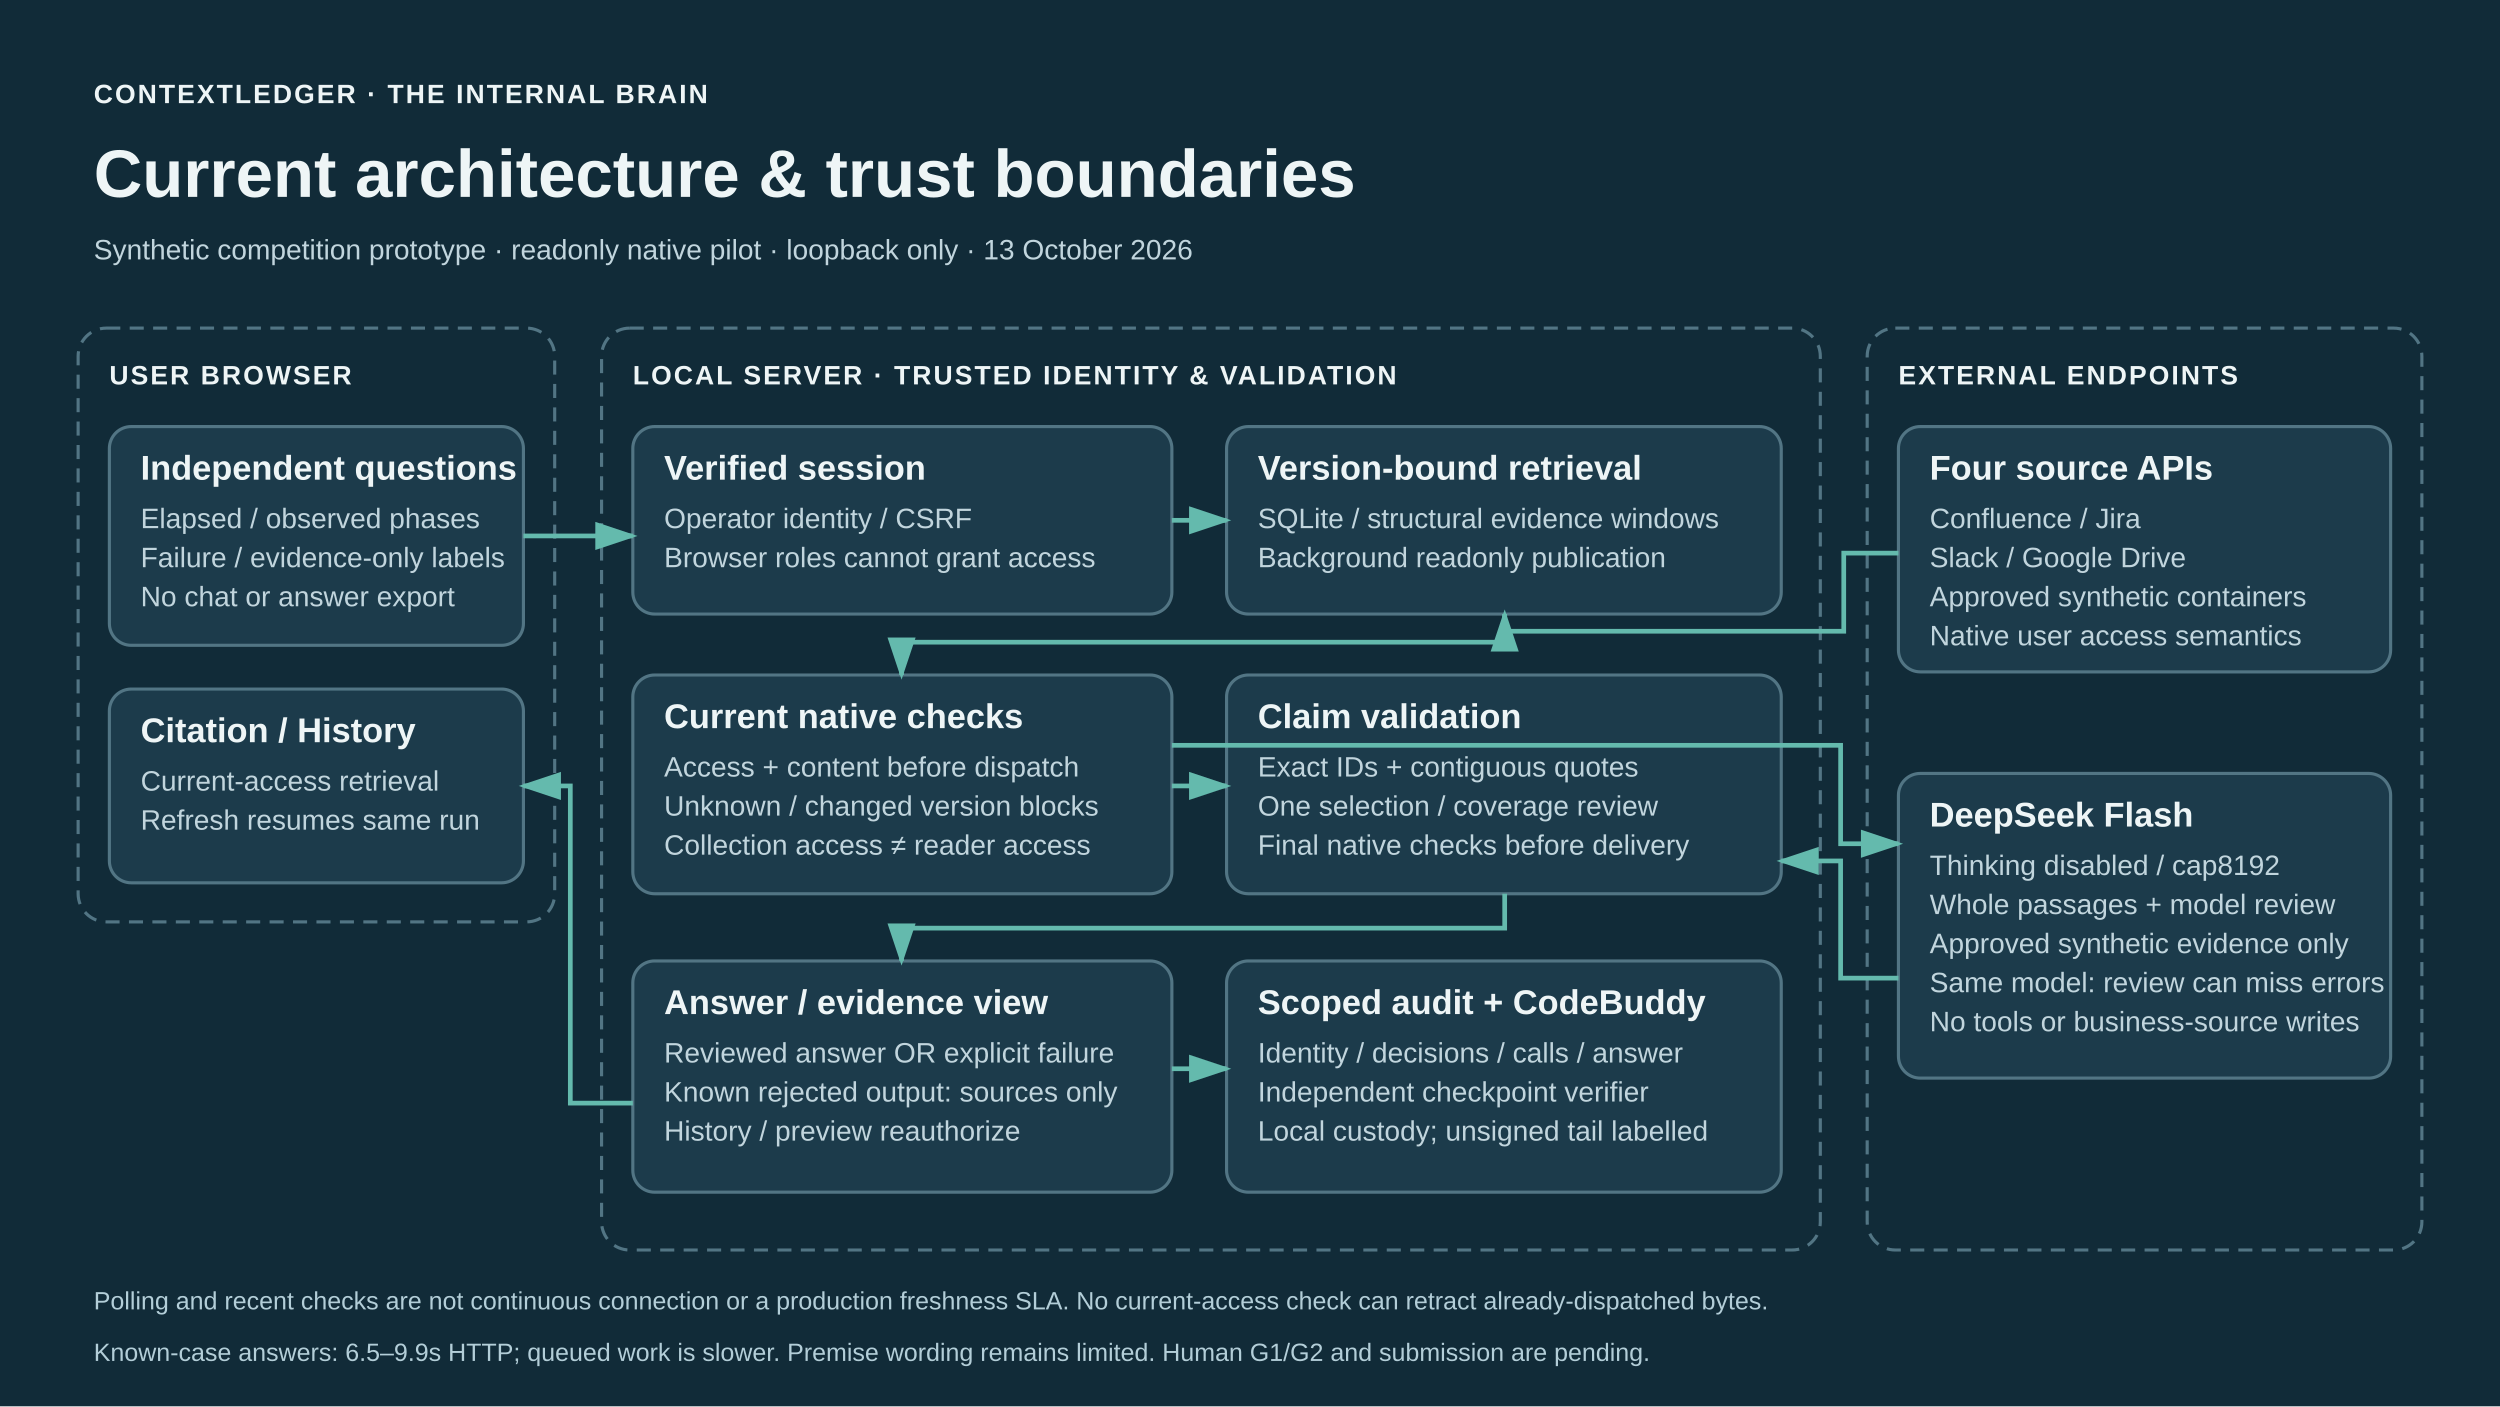
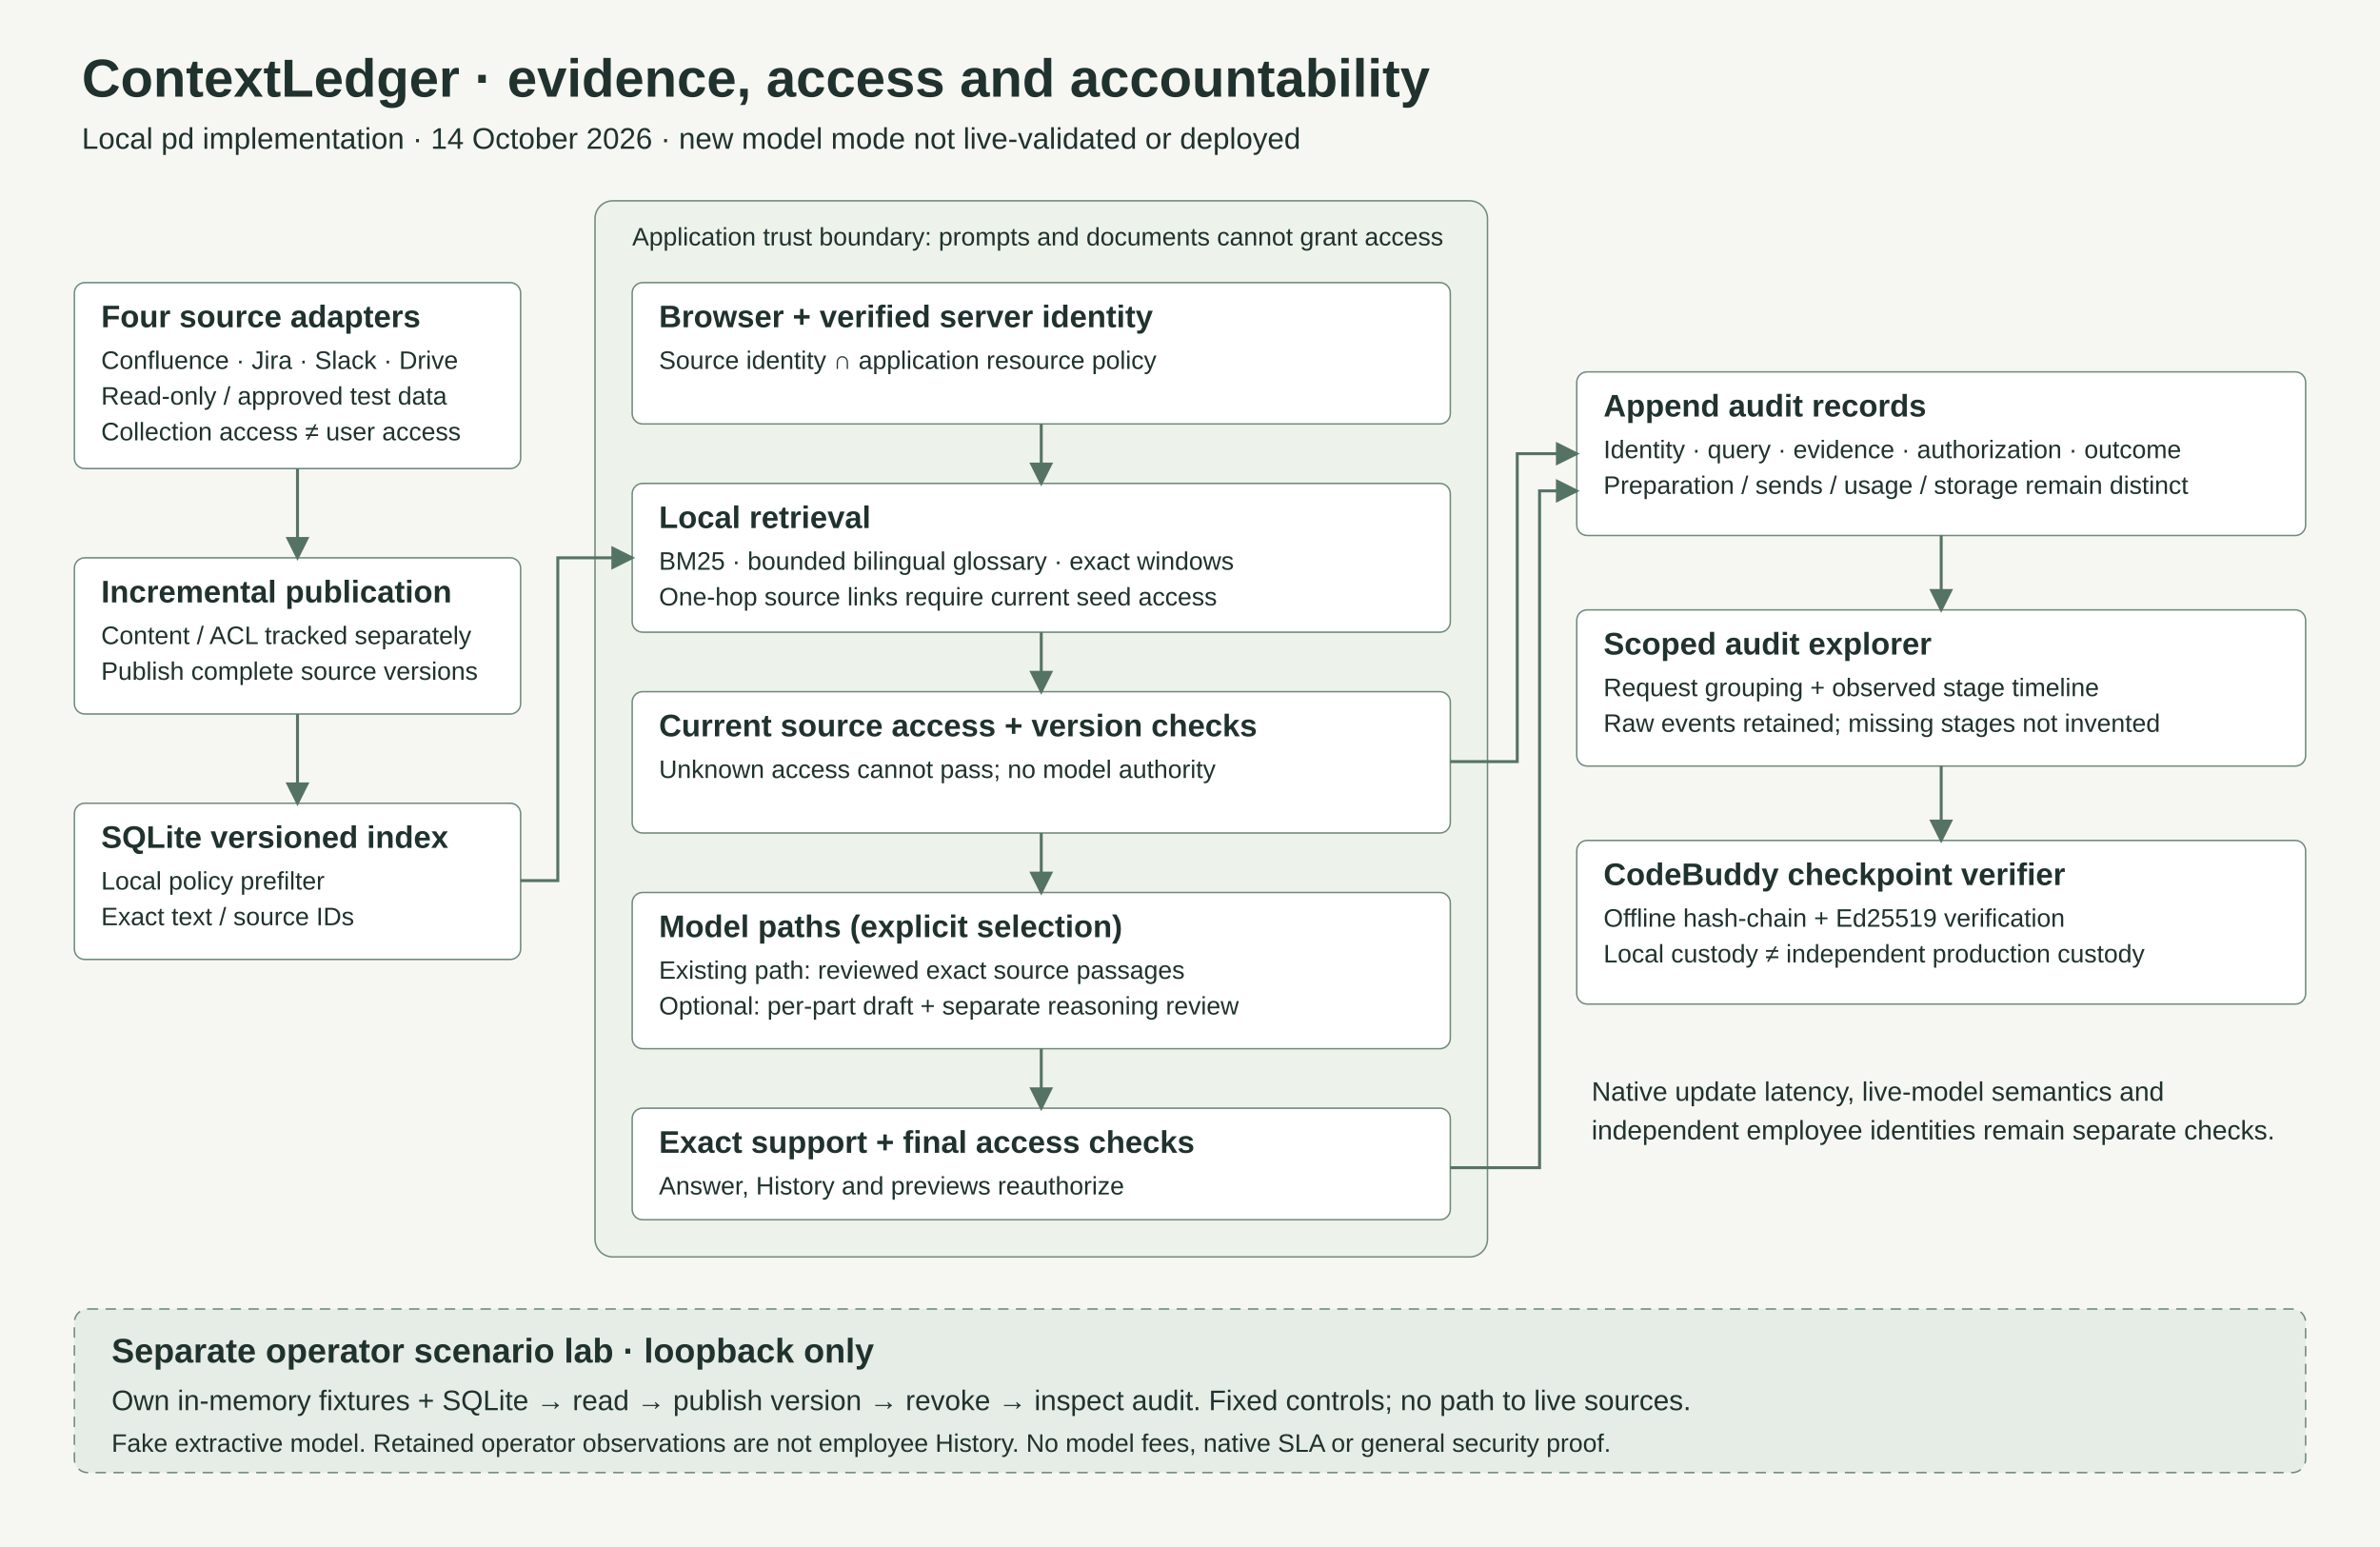
- <svg xmlns="http://www.w3.org/2000/svg" width="1600" height="900" viewBox="0 0 1600 900">
+ <svg xmlns="http://www.w3.org/2000/svg" width="1600" height="1040" viewBox="0 0 1600 1040" role="img" aria-labelledby="title desc">
  <defs>
-     <marker id="arrow" markerWidth="10" markerHeight="10" refX="8" refY="3" orient="auto">
-       <path d="M0,0 L0,6 L9,3 z" fill="#64baad" />
+     <marker id="arrow" markerWidth="8" markerHeight="8" refX="7" refY="4" orient="auto">
+       <path d="M0 0L8 4L0 8" fill="#557364" />
    </marker>
  </defs>
-   <rect width="1600" height="900" fill="#112b38" />
-   <style>text{font-family:Arial,sans-serif;fill:#eef5f6}.title{font-size:43px;font-weight:700}.label{font-size:17px;font-weight:700;letter-spacing:1.3px}.node{fill:#1c3b4b;stroke:#527584;stroke-width:2}.heading{font-size:22px;font-weight:700}.body{font-size:18px;fill:#c1d5dd}.small{font-size:16px;fill:#b3ced8}.edge{fill:none;stroke:#64baad;stroke-width:3;marker-end:url(#arrow)}.bound{fill:none;stroke:#527584;stroke-width:2;stroke-dasharray:9 6}</style>
-   <text x="60" y="66" class="label">CONTEXTLEDGER · THE INTERNAL BRAIN</text>
-   <text x="60" y="126" class="title">Current architecture &amp; trust boundaries</text>
-   <text x="60" y="166" class="body">Synthetic competition prototype · readonly native pilot · loopback only · 13 October 2026</text>
-   <rect class="bound" x="50" y="210" width="305" height="380" rx="18" />
-   <text class="label" x="70" y="246">USER BROWSER</text>
-   <rect class="node" x="70" y="273" width="265" height="140" rx="14" />
-   <text class="heading" x="90" y="307">Independent questions</text>
-   <text class="body" x="90" y="338">Elapsed / observed phases</text>
-   <text class="body" x="90" y="363">Failure / evidence-only labels</text>
-   <text class="body" x="90" y="388">No chat or answer export</text>
-   <rect class="node" x="70" y="441" width="265" height="124" rx="14" />
-   <text class="heading" x="90" y="475">Citation / History</text>
-   <text class="body" x="90" y="506">Current-access retrieval</text>
-   <text class="body" x="90" y="531">Refresh resumes same run</text>
-   <rect class="bound" x="385" y="210" width="780" height="590" rx="18" />
-   <text class="label" x="405" y="246">LOCAL SERVER · TRUSTED IDENTITY &amp; VALIDATION</text>
-   <rect class="node" x="405" y="273" width="345" height="120" rx="14" />
-   <text class="heading" x="425" y="307">Verified session</text>
-   <text class="body" x="425" y="338">Operator identity / CSRF</text>
-   <text class="body" x="425" y="363">Browser roles cannot grant access</text>
-   <rect class="node" x="785" y="273" width="355" height="120" rx="14" />
-   <text class="heading" x="805" y="307">Version-bound retrieval</text>
-   <text class="body" x="805" y="338">SQLite / structural evidence windows</text>
-   <text class="body" x="805" y="363">Background readonly publication</text>
-   <rect class="node" x="405" y="432" width="345" height="140" rx="14" />
-   <text class="heading" x="425" y="466">Current native checks</text>
-   <text class="body" x="425" y="497">Access + content before dispatch</text>
-   <text class="body" x="425" y="522">Unknown / changed version blocks</text>
-   <text class="body" x="425" y="547">Collection access ≠ reader access</text>
-   <rect class="node" x="785" y="432" width="355" height="140" rx="14" />
-   <text class="heading" x="805" y="466">Claim validation</text>
-   <text class="body" x="805" y="497">Exact IDs + contiguous quotes</text>
-   <text class="body" x="805" y="522">One selection / coverage review</text>
-   <text class="body" x="805" y="547">Final native checks before delivery</text>
-   <rect class="node" x="405" y="615" width="345" height="148" rx="14" />
-   <text class="heading" x="425" y="649">Answer / evidence view</text>
-   <text class="body" x="425" y="680">Reviewed answer OR explicit failure</text>
-   <text class="body" x="425" y="705">Known rejected output: sources only</text>
-   <text class="body" x="425" y="730">History / preview reauthorize</text>
-   <rect class="node" x="785" y="615" width="355" height="148" rx="14" />
-   <text class="heading" x="805" y="649">Scoped audit + CodeBuddy</text>
-   <text class="body" x="805" y="680">Identity / decisions / calls / answer</text>
-   <text class="body" x="805" y="705">Independent checkpoint verifier</text>
-   <text class="body" x="805" y="730">Local custody; unsigned tail labelled</text>
-   <rect class="bound" x="1195" y="210" width="355" height="590" rx="18" />
-   <text class="label" x="1215" y="246">EXTERNAL ENDPOINTS</text>
-   <rect class="node" x="1215" y="273" width="315" height="157" rx="14" />
-   <text class="heading" x="1235" y="307">Four source APIs</text>
-   <text class="body" x="1235" y="338">Confluence / Jira</text>
-   <text class="body" x="1235" y="363">Slack / Google Drive</text>
-   <text class="body" x="1235" y="388">Approved synthetic containers</text>
-   <text class="body" x="1235" y="413">Native user access semantics</text>
-   <rect class="node" x="1215" y="495" width="315" height="195" rx="14" />
-   <text class="heading" x="1235" y="529">DeepSeek Flash</text>
-   <text class="body" x="1235" y="560">Thinking disabled / cap8192</text>
-   <text class="body" x="1235" y="585">Whole passages + model review</text>
-   <text class="body" x="1235" y="610">Approved synthetic evidence only</text>
-   <text class="body" x="1235" y="635">Same model: review can miss errors</text>
-   <text class="body" x="1235" y="660">No tools or business-source writes</text>
-   <path class="edge" d="M335 343 H405" />
-   <path class="edge" d="M750 333 H785" />
-   <path class="edge" d="M1215 354 H1180 V404 H963 V393" />
-   <path class="edge" d="M963 393 V411 H577 V432" />
-   <path class="edge" d="M750 503 H785" />
-   <path class="edge" d="M750 477 H1178 V540 H1215" />
-   <path class="edge" d="M1215 626 H1178 V551 H1140" />
-   <path class="edge" d="M963 572 V594 H577 V615" />
-   <path class="edge" d="M750 684 H785" />
-   <path class="edge" d="M405 706 H365 V503 H335" />
-   <text x="60" y="838" class="small">Polling and recent checks are not continuous connection or a production freshness SLA. No current-access check can retract already-dispatched bytes.</text>
-   <text x="60" y="871" class="small">Known-case answers: 6.5–9.9s HTTP; queued work is slower. Premise wording remains limited. Human G1/G2 and submission are pending.</text>
+   <rect width="1600" height="1040" fill="#f6f7f3" />
+   <g font-family="Arial, sans-serif" fill="#20322e">
+     <text x="55" y="65" font-size="36" font-weight="700">ContextLedger · evidence, access and accountability</text>
+     <text x="55" y="100" font-size="20">Local pd implementation · 14 October 2026 · new model mode not live-validated or deployed</text>
+     <rect x="400" y="135" width="600" height="710" rx="12" fill="#edf2eb" stroke="#708b7b" />
+     <text x="425" y="165" font-size="17">Application trust boundary: prompts and documents cannot grant access</text>
+     <rect x="50" y="190" width="300" height="125" rx="7" fill="white" stroke="#708b7b" />
+     <text x="68" y="220" font-size="21" font-weight="700">Four source adapters</text>
+     <text x="68" y="248" font-size="17">Confluence · Jira · Slack · Drive</text>
+     <text x="68" y="272" font-size="17">Read-only / approved test data</text>
+     <text x="68" y="296" font-size="17">Collection access ≠ user access</text>
+     <rect x="50" y="375" width="300" height="105" rx="7" fill="white" stroke="#708b7b" />
+     <text x="68" y="405" font-size="21" font-weight="700">Incremental publication</text>
+     <text x="68" y="433" font-size="17">Content / ACL tracked separately</text>
+     <text x="68" y="457" font-size="17">Publish complete source versions</text>
+     <rect x="50" y="540" width="300" height="105" rx="7" fill="white" stroke="#708b7b" />
+     <text x="68" y="570" font-size="21" font-weight="700">SQLite versioned index</text>
+     <text x="68" y="598" font-size="17">Local policy prefilter</text>
+     <text x="68" y="622" font-size="17">Exact text / source IDs</text>
+     <rect x="425" y="190" width="550" height="95" rx="7" fill="white" stroke="#708b7b" />
+     <text x="443" y="220" font-size="21" font-weight="700">Browser + verified server identity</text>
+     <text x="443" y="248" font-size="17">Source identity ∩ application resource policy</text>
+     <rect x="425" y="325" width="550" height="100" rx="7" fill="white" stroke="#708b7b" />
+     <text x="443" y="355" font-size="21" font-weight="700">Local retrieval</text>
+     <text x="443" y="383" font-size="17">BM25 · bounded bilingual glossary · exact windows</text>
+     <text x="443" y="407" font-size="17">One-hop source links require current seed access</text>
+     <rect x="425" y="465" width="550" height="95" rx="7" fill="white" stroke="#708b7b" />
+     <text x="443" y="495" font-size="21" font-weight="700">Current source access + version checks</text>
+     <text x="443" y="523" font-size="17">Unknown access cannot pass; no model authority</text>
+     <rect x="425" y="600" width="550" height="105" rx="7" fill="white" stroke="#708b7b" />
+     <text x="443" y="630" font-size="21" font-weight="700">Model paths (explicit selection)</text>
+     <text x="443" y="658" font-size="17">Existing path: reviewed exact source passages</text>
+     <text x="443" y="682" font-size="17">Optional: per-part draft + separate reasoning review</text>
+     <rect x="425" y="745" width="550" height="75" rx="7" fill="white" stroke="#708b7b" />
+     <text x="443" y="775" font-size="21" font-weight="700">Exact support + final access checks</text>
+     <text x="443" y="803" font-size="17">Answer, History and previews reauthorize</text>
+     <rect x="1060" y="250" width="490" height="110" rx="7" fill="white" stroke="#708b7b" />
+     <text x="1078" y="280" font-size="21" font-weight="700">Append audit records</text>
+     <text x="1078" y="308" font-size="17">Identity · query · evidence · authorization · outcome</text>
+     <text x="1078" y="332" font-size="17">Preparation / sends / usage / storage remain distinct</text>
+     <rect x="1060" y="410" width="490" height="105" rx="7" fill="white" stroke="#708b7b" />
+     <text x="1078" y="440" font-size="21" font-weight="700">Scoped audit explorer</text>
+     <text x="1078" y="468" font-size="17">Request grouping + observed stage timeline</text>
+     <text x="1078" y="492" font-size="17">Raw events retained; missing stages not invented</text>
+     <rect x="1060" y="565" width="490" height="110" rx="7" fill="white" stroke="#708b7b" />
+     <text x="1078" y="595" font-size="21" font-weight="700">CodeBuddy checkpoint verifier</text>
+     <text x="1078" y="623" font-size="17">Offline hash-chain + Ed25519 verification</text>
+     <text x="1078" y="647" font-size="17">Local custody ≠ independent production custody</text>
+     <path d="M200 315 V375" fill="none" stroke="#557364" stroke-width="2" marker-end="url(#arrow)" />
+     <path d="M200 480 V540" fill="none" stroke="#557364" stroke-width="2" marker-end="url(#arrow)" />
+     <path d="M350 592 H375 V375 H425" fill="none" stroke="#557364" stroke-width="2" marker-end="url(#arrow)" />
+     <path d="M700 285 V325" fill="none" stroke="#557364" stroke-width="2" marker-end="url(#arrow)" />
+     <path d="M700 425 V465" fill="none" stroke="#557364" stroke-width="2" marker-end="url(#arrow)" />
+     <path d="M700 560 V600" fill="none" stroke="#557364" stroke-width="2" marker-end="url(#arrow)" />
+     <path d="M700 705 V745" fill="none" stroke="#557364" stroke-width="2" marker-end="url(#arrow)" />
+     <path d="M975 512 H1020 V305 H1060" fill="none" stroke="#557364" stroke-width="2" marker-end="url(#arrow)" />
+     <path d="M975 785 H1035 V330 H1060" fill="none" stroke="#557364" stroke-width="2" marker-end="url(#arrow)" />
+     <path d="M1305 360 V410" fill="none" stroke="#557364" stroke-width="2" marker-end="url(#arrow)" />
+     <path d="M1305 515 V565" fill="none" stroke="#557364" stroke-width="2" marker-end="url(#arrow)" />
+     <text x="1070" y="740" font-size="18">Native update latency, live-model semantics and</text>
+     <text x="1070" y="766" font-size="18">independent employee identities remain separate checks.</text>
+     <rect x="50" y="880" width="1500" height="110" rx="9" fill="#e6ece6" stroke="#708b7b" stroke-dasharray="7 5" />
+     <text x="75" y="916" font-size="23" font-weight="700">Separate operator scenario lab · loopback only</text>
+     <text x="75" y="948" font-size="19">Own in-memory fixtures + SQLite → read → publish version → revoke → inspect audit. Fixed controls; no path to live sources.</text>
+     <text x="75" y="976" font-size="17">Fake extractive model. Retained operator observations are not employee History. No model fees, native SLA or general security proof.</text>
+   </g>
</svg>
